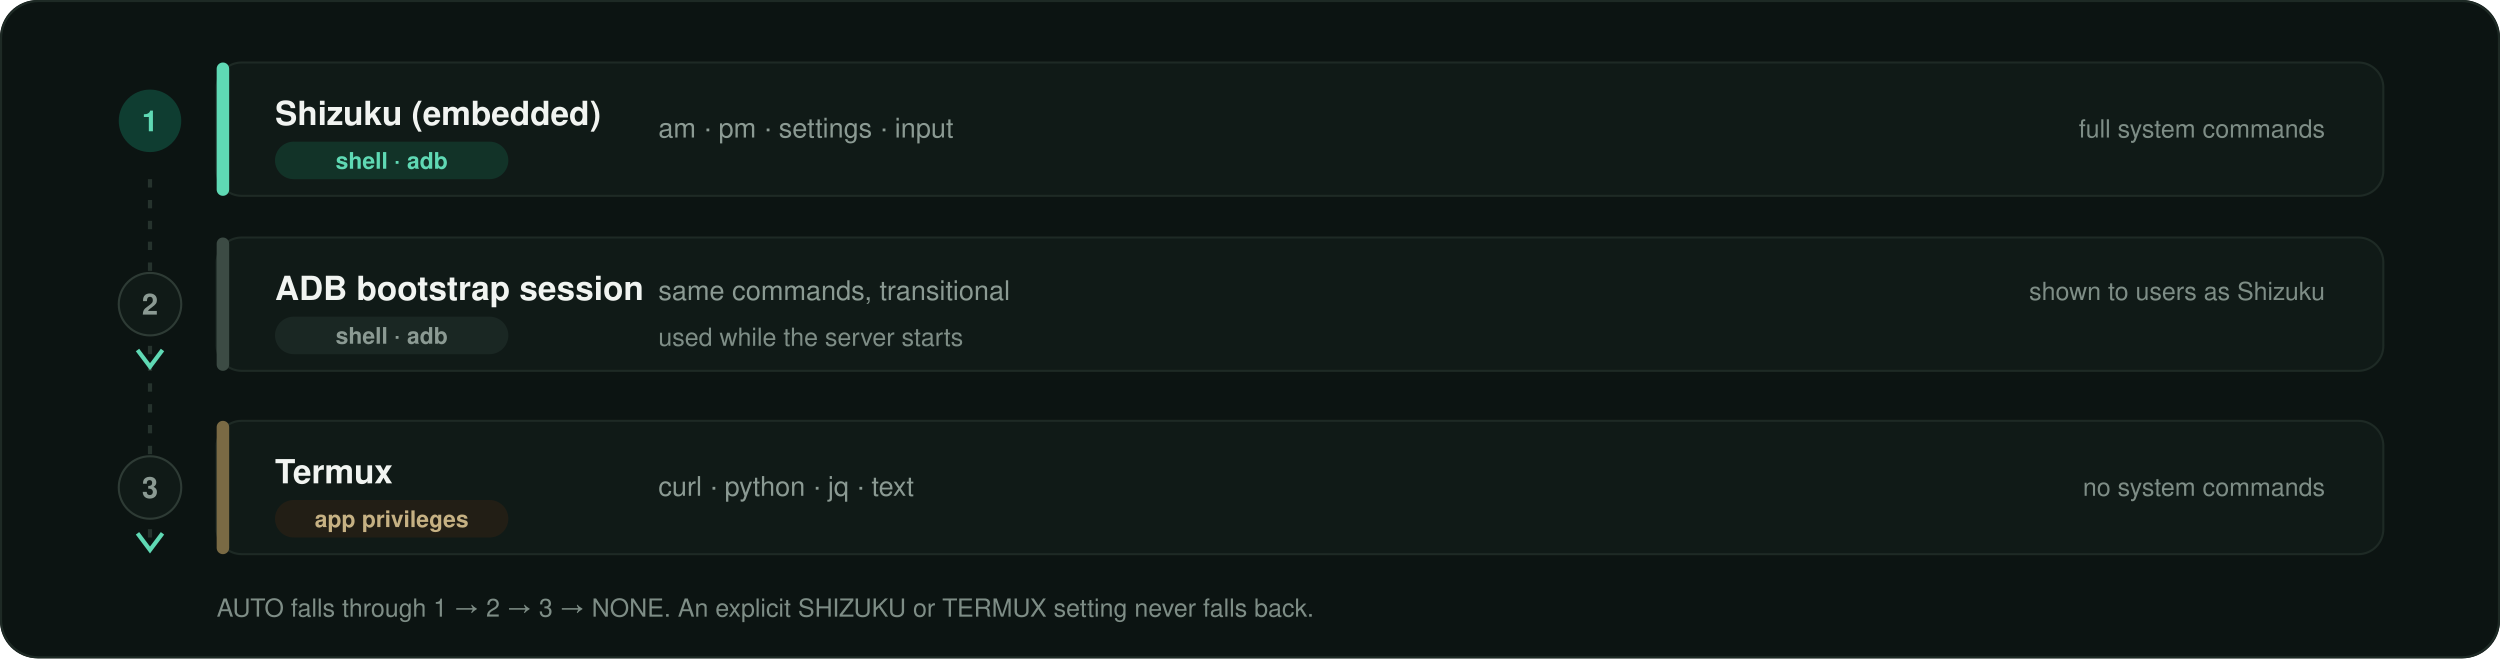
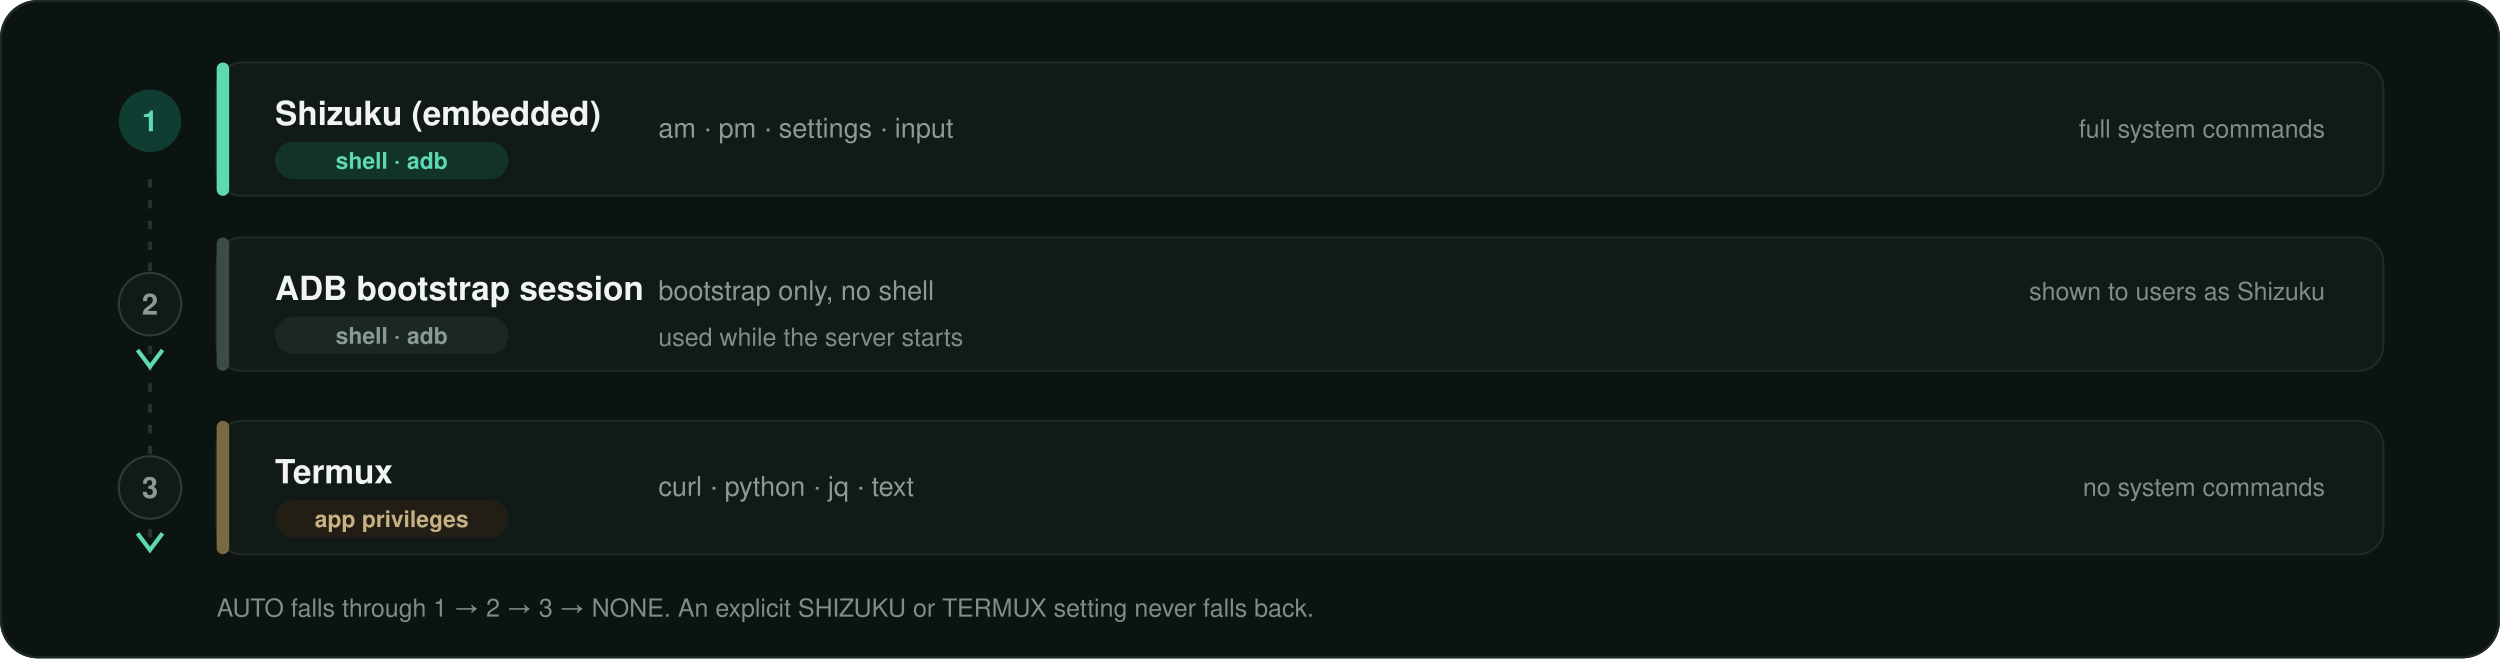
<svg xmlns="http://www.w3.org/2000/svg" viewBox="0 0 1200 316" width="1200" height="316" role="img" aria-label="Execution channels">
  <rect width="1200" height="316" rx="18" fill="#0C1412" />
  <rect x="0.5" y="0.5" width="1199" height="315" rx="18" fill="none" stroke="#1E2A25" />
  <g stroke="#26332D" stroke-width="2" stroke-dasharray="4 6">
    <line x1="72" y1="86" x2="72" y2="174" />
    <line x1="72" y1="174" x2="72" y2="262" />
  </g>
  <g fill="none" stroke="#5FD9B4" stroke-width="2">
    <path d="M66 168 l6 8 6 -8" />
    <path d="M66 256 l6 8 6 -8" />
  </g>
  <g font-family="'Segoe UI',Helvetica,Arial,sans-serif">
    <circle cx="72" cy="58" r="15" fill="#0F3D31" />
    <text x="72" y="63" font-size="14" font-weight="700" fill="#5FD9B4" text-anchor="middle">1</text>
    <rect x="104" y="30" width="1040" height="64" rx="12" fill="#101A17" stroke="#1E2A25" />
    <rect x="104" y="30" width="6" height="64" rx="3" fill="#5FD9B4" />
    <text x="132" y="60" font-size="16" font-weight="700" fill="#F1F4F1">Shizuku (embedded)</text>
    <rect x="132" y="68" width="112" height="18" rx="9" fill="#123328" />
    <text x="188" y="81" font-size="11" font-weight="600" fill="#5FD9B4" text-anchor="middle">shell · adb</text>
    <text x="316" y="66" font-size="13" fill="#8B9A93">am · pm · settings · input</text>
    <text x="1116" y="66" font-size="12" fill="#7E8D86" text-anchor="end">full system commands</text>
    <circle cx="72" cy="146" r="15" fill="#101A17" stroke="#2E3B35" />
    <text x="72" y="151" font-size="14" font-weight="700" fill="#8B9A93" text-anchor="middle">2</text>
    <rect x="104" y="114" width="1040" height="64" rx="12" fill="#101A17" stroke="#1E2A25" />
    <rect x="104" y="114" width="6" height="64" rx="3" fill="#3C4B44" />
    <text x="132" y="144" font-size="16" font-weight="700" fill="#F1F4F1">ADB bootstrap session</text>
    <rect x="132" y="152" width="112" height="18" rx="9" fill="#1A2723" />
    <text x="188" y="165" font-size="11" font-weight="600" fill="#8B9A93" text-anchor="middle">shell · adb</text>
-     <text x="316" y="144" font-size="13" fill="#8B9A93">same commands, transitional</text>
+     <text x="316" y="144" font-size="13" fill="#8B9A93">bootstrap only, no shell</text>
    <text x="1116" y="144" font-size="12" fill="#7E8D86" text-anchor="end">shown to users as Shizuku</text>
    <text x="316" y="166" font-size="12" fill="#7E8D86">used while the server starts</text>
    <circle cx="72" cy="234" r="15" fill="#101A17" stroke="#2E3B35" />
    <text x="72" y="239" font-size="14" font-weight="700" fill="#8B9A93" text-anchor="middle">3</text>
    <rect x="104" y="202" width="1040" height="64" rx="12" fill="#101A17" stroke="#1E2A25" />
    <rect x="104" y="202" width="6" height="64" rx="3" fill="#7A6A44" />
    <text x="132" y="232" font-size="16" font-weight="700" fill="#F1F4F1">Termux</text>
    <rect x="132" y="240" width="112" height="18" rx="9" fill="#221E15" />
    <text x="188" y="253" font-size="11" font-weight="600" fill="#C6B183" text-anchor="middle">app privileges</text>
    <text x="316" y="238" font-size="13" fill="#8B9A93">curl · python · jq · text</text>
    <text x="1116" y="238" font-size="12" fill="#7E8D86" text-anchor="end">no system commands</text>
    <text x="104" y="296" font-size="12" fill="#7E8D86">AUTO falls through 1 → 2 → 3 → NONE. An explicit SHIZUKU or TERMUX setting never falls back.</text>
  </g>
</svg>
